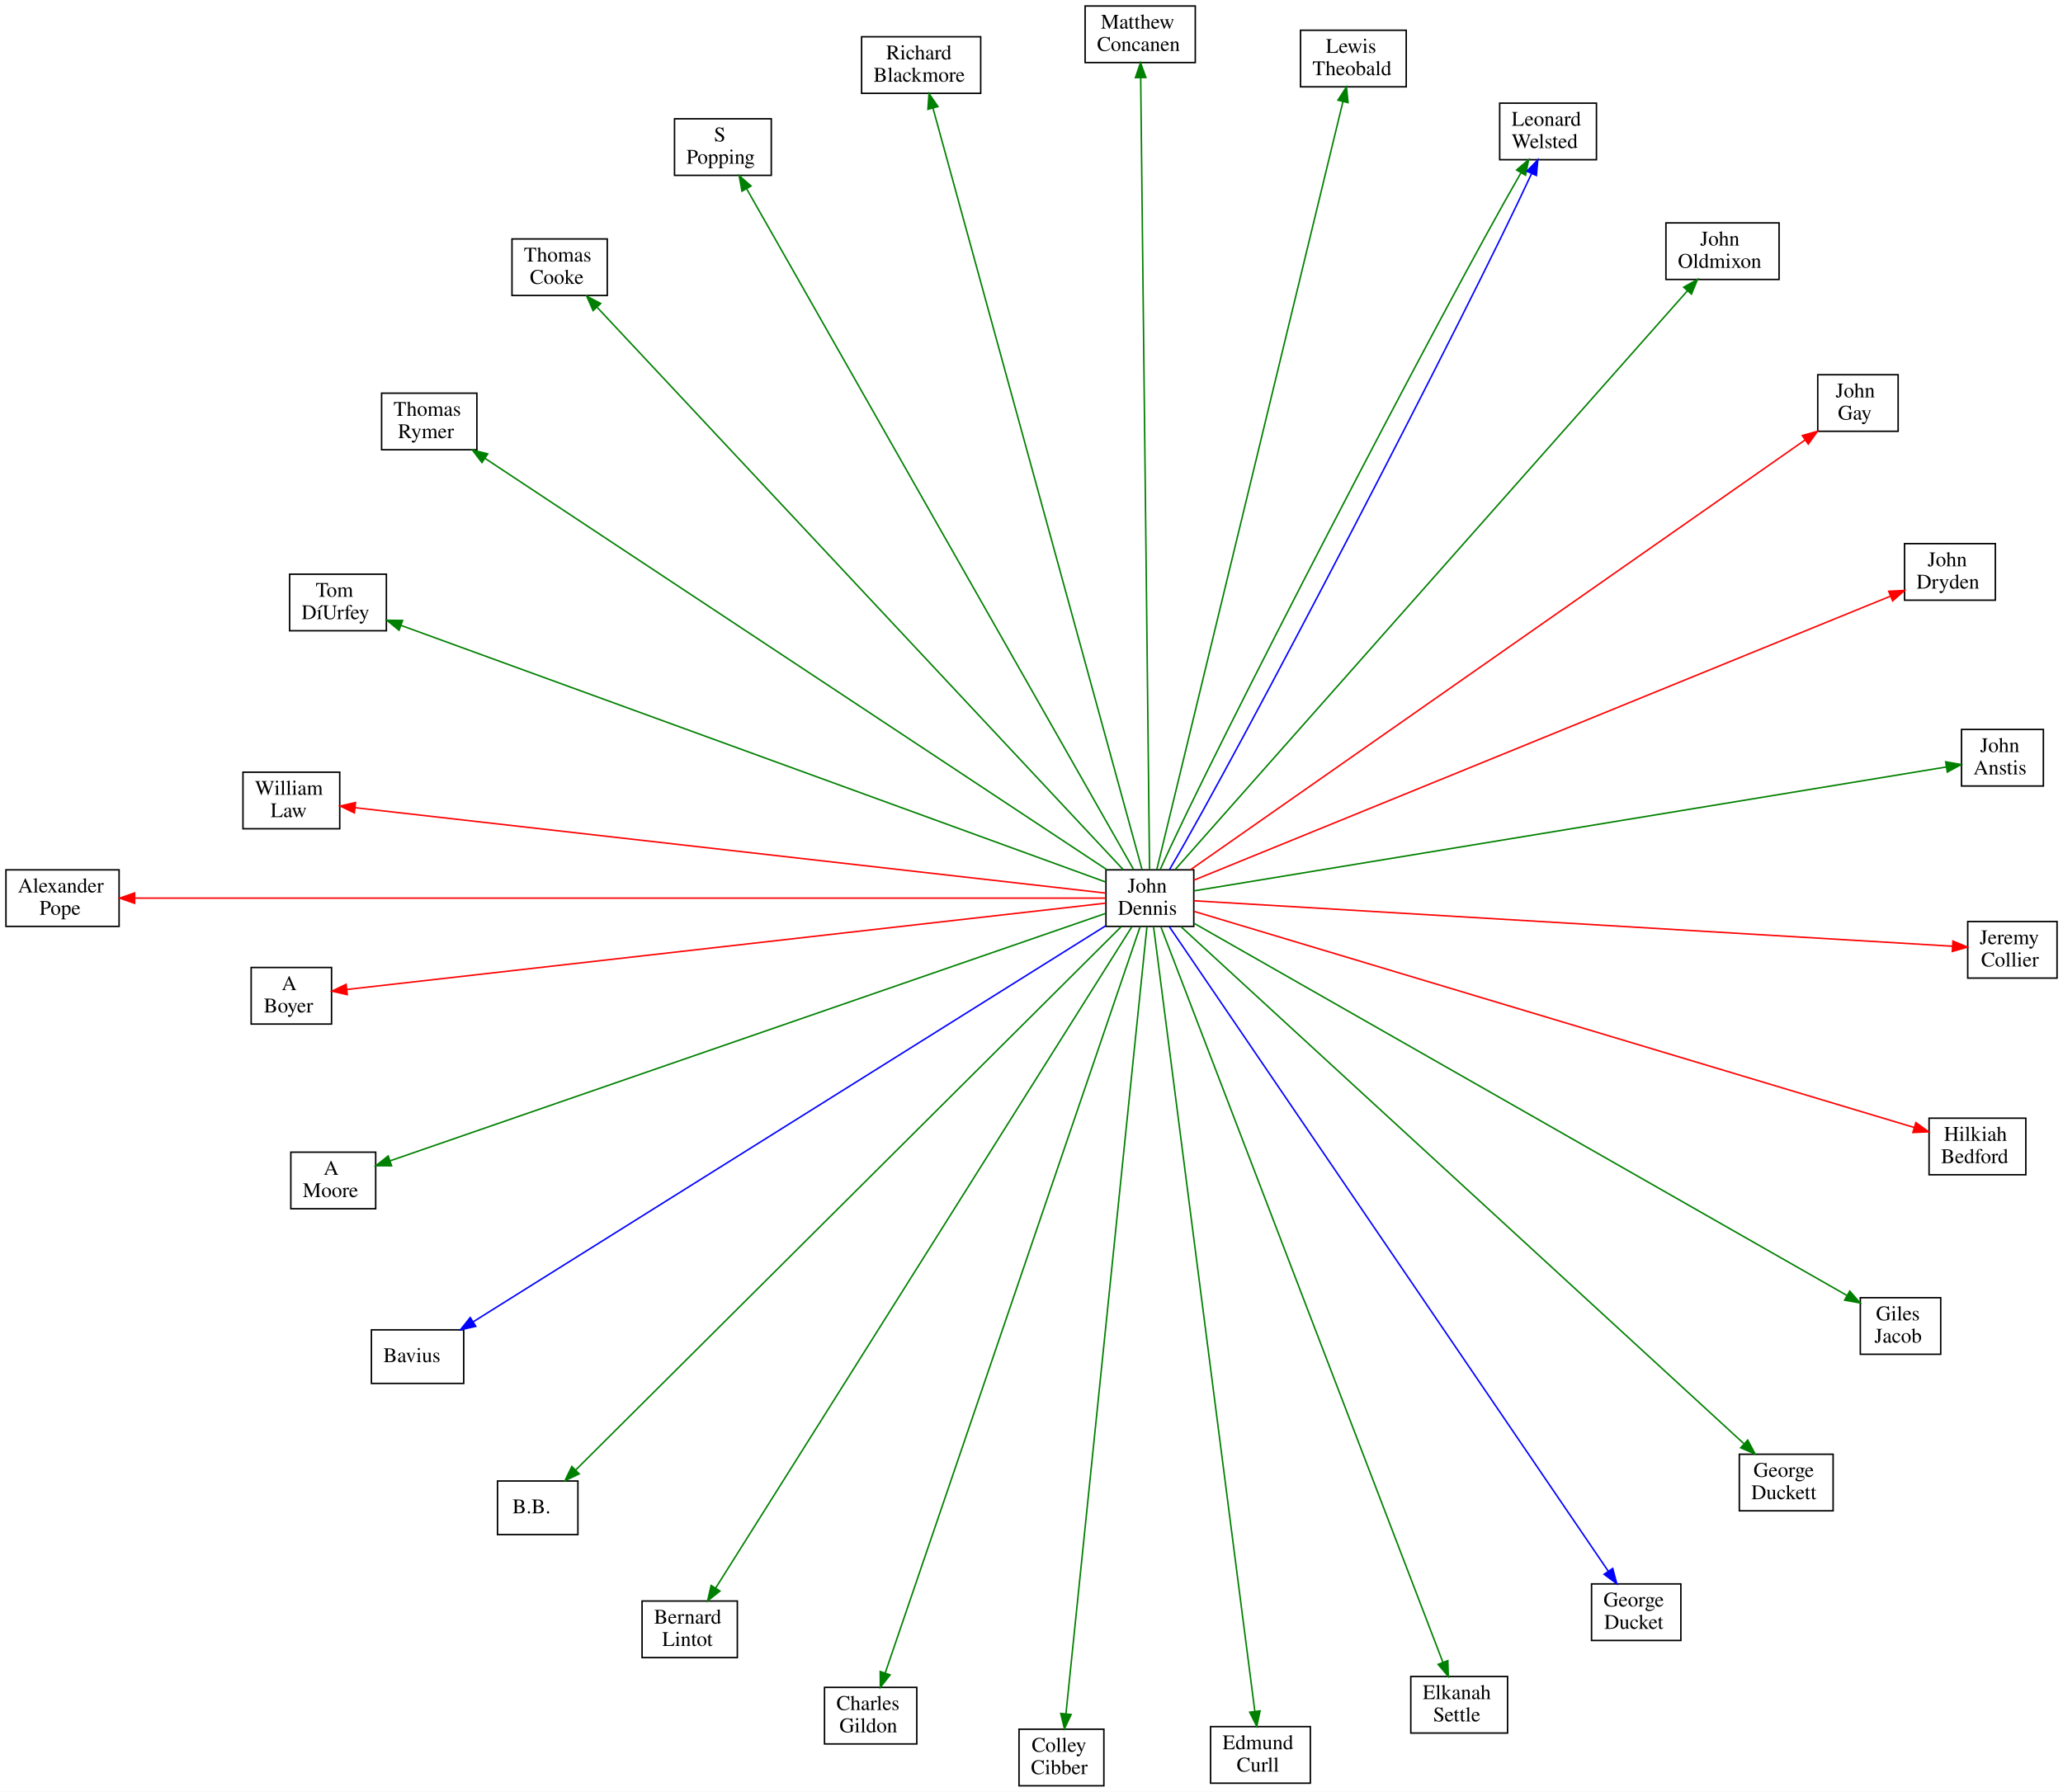
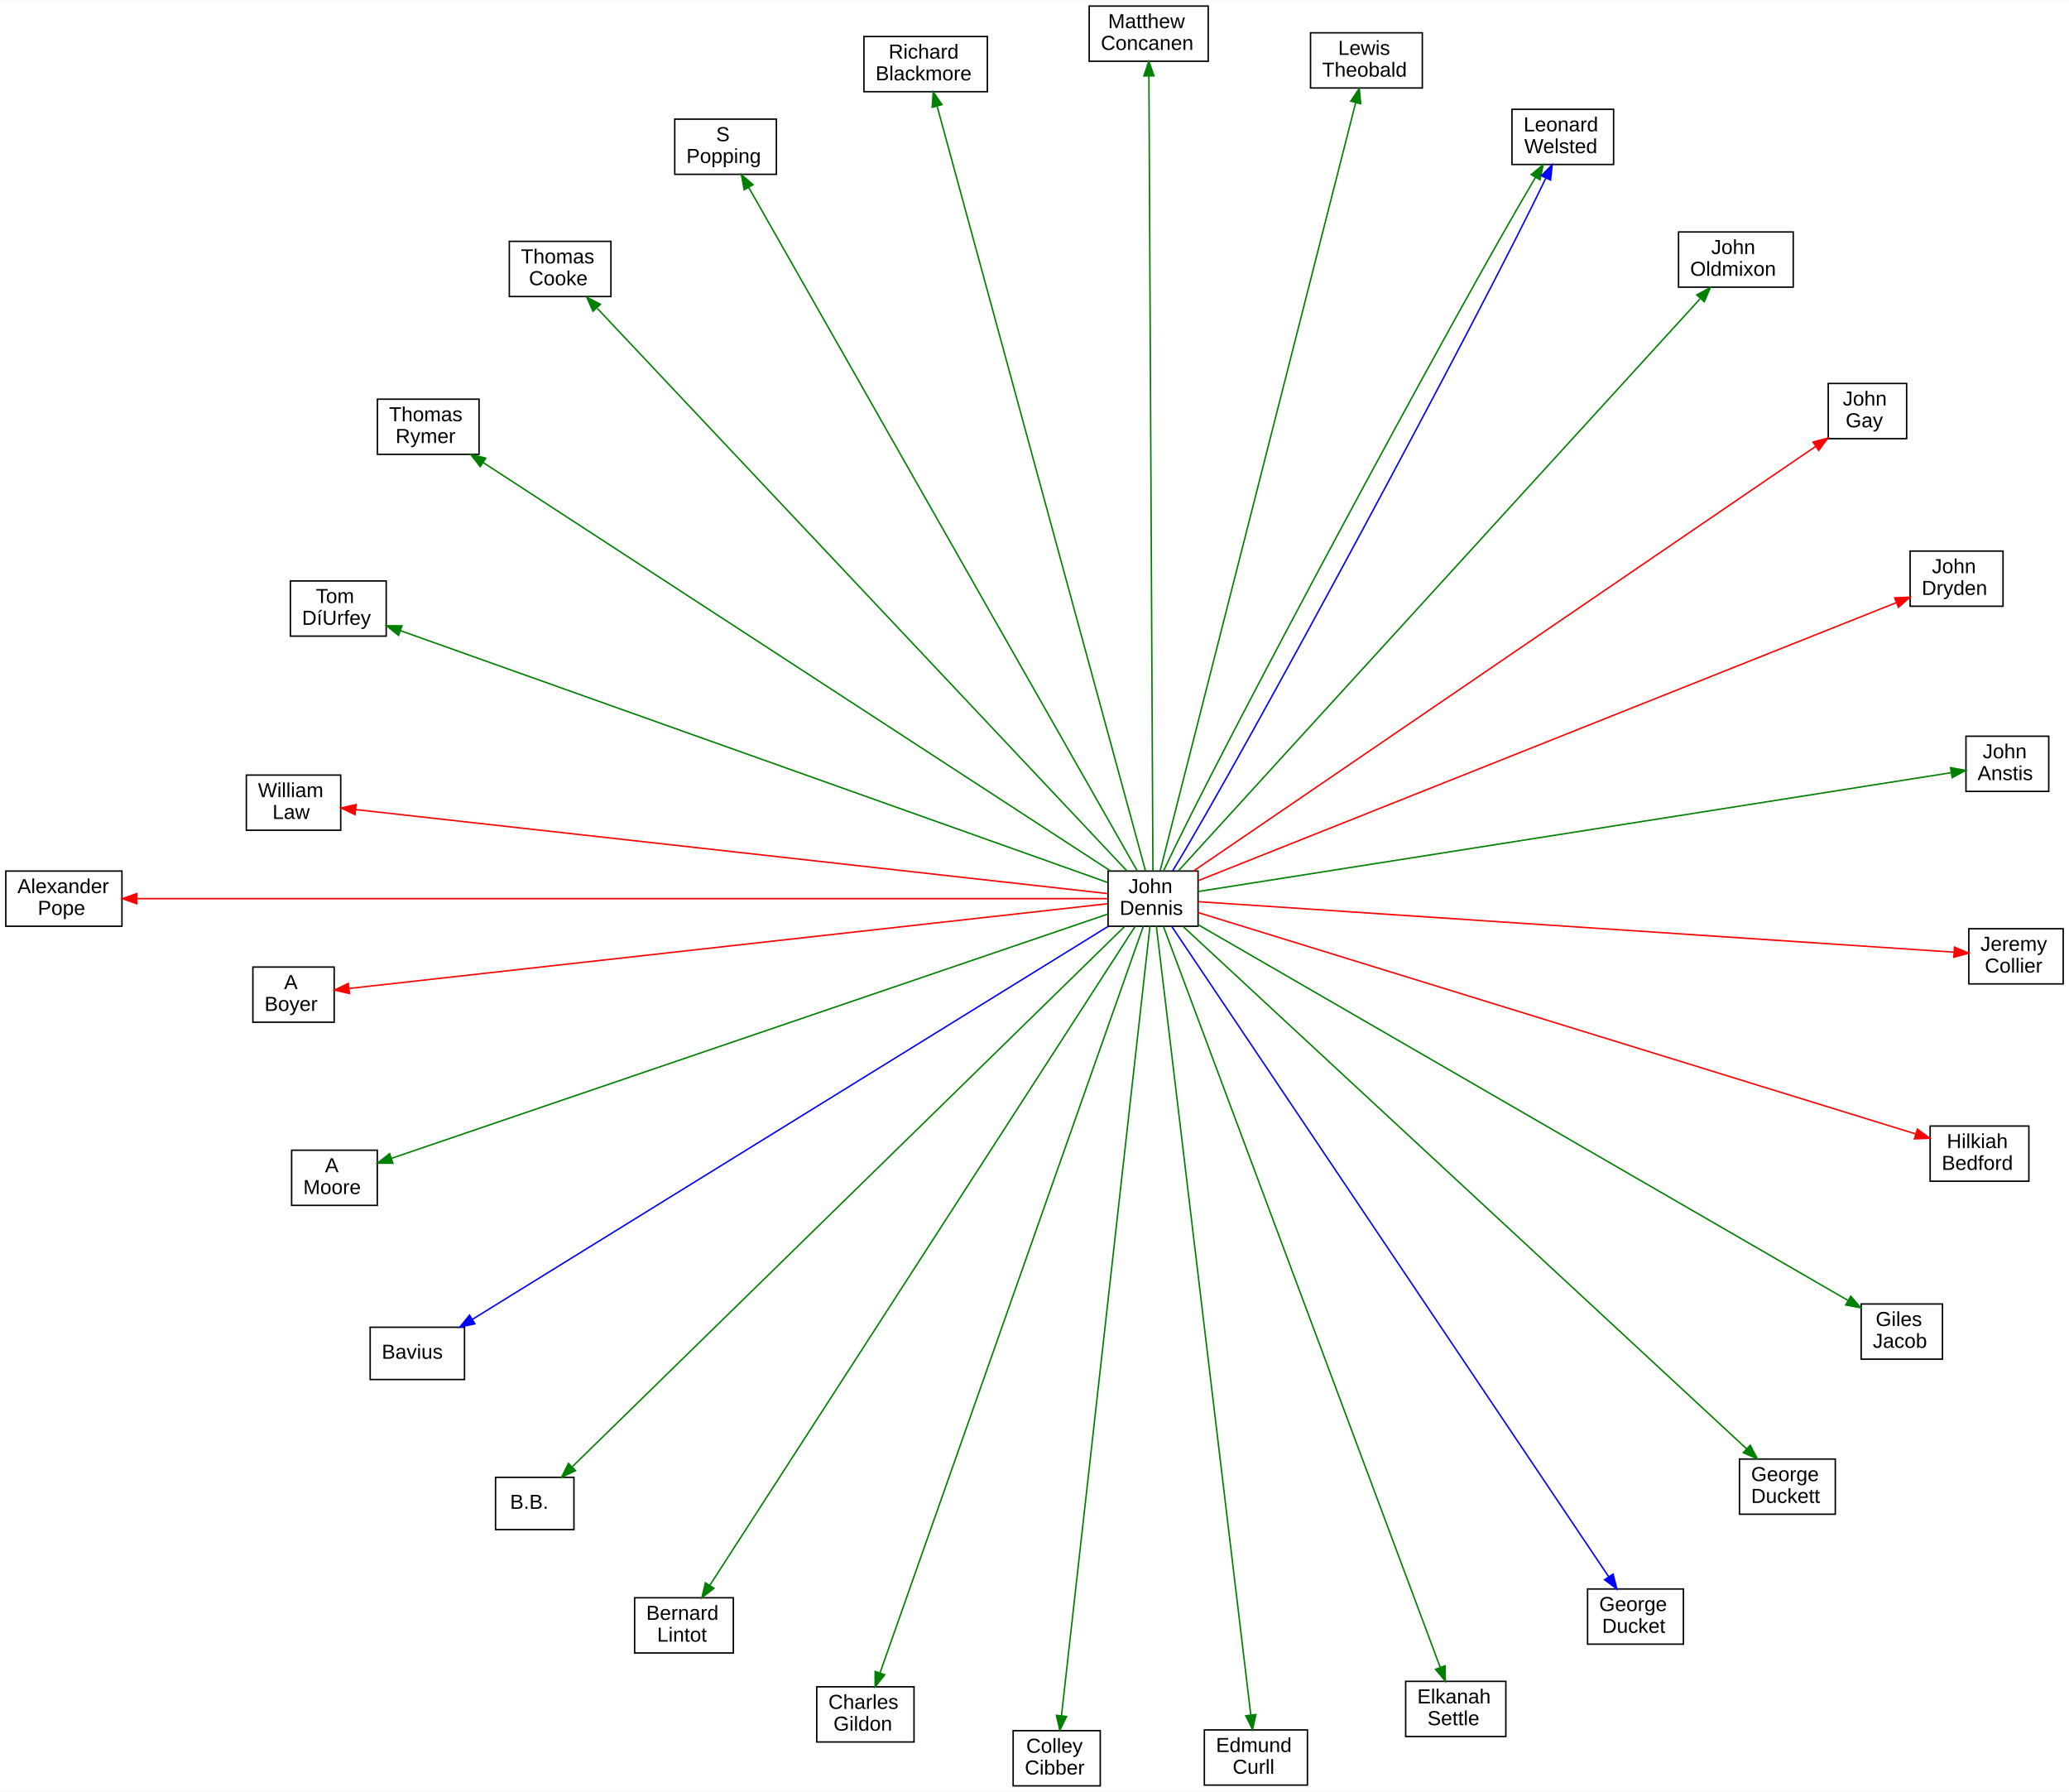
- <svg xmlns="http://www.w3.org/2000/svg" width="1386pt" height="1204pt" viewBox="0.00 0.00 1385.84 1203.79">
-   <g id="graph0" class="graph" transform="scale(1 1) rotate(0) translate(4 1199.79)">
-     <polygon fill="white" stroke="transparent" points="-4,4 -4,-1199.79 1381.84,-1199.79 1381.84,4 -4,4" />
+ <svg xmlns="http://www.w3.org/2000/svg" width="1425pt" height="1234pt" viewBox="0.00 0.00 1425.11 1233.72">
+   <g id="graph0" class="graph" transform="scale(1 1) rotate(0) translate(4 1229.72)">
+     <polygon fill="white" stroke="transparent" points="-4,4 -4,-1229.72 1421.11,-1229.72 1421.11,4 -4,4" />
    <g id="node1" class="node">
-       <polygon fill="none" stroke="black" points="76,-615.39 0,-615.39 0,-577.39 76,-577.39 76,-615.39" />
-       <text text-anchor="start" x="8" y="-600.19" font-family="Times,serif" font-size="14.00"> Alexander</text>
-       <text text-anchor="start" x="22.5" y="-585.19" font-family="Times,serif" font-size="14.00">Pope </text>
+       <polygon fill="none" stroke="black" points="80,-630.01 0,-630.01 0,-592.01 80,-592.01 80,-630.01" />
+       <text text-anchor="start" x="8" y="-614.81" font-family="arial" font-size="14.00"> Alexander</text>
+       <text text-anchor="start" x="22" y="-599.81" font-family="arial" font-size="14.00">Pope </text>
    </g>
    <g id="node2" class="node">
-       <polygon fill="none" stroke="black" points="218.72,-549.78 164.72,-549.78 164.72,-511.78 218.72,-511.78 218.72,-549.78" />
-       <text text-anchor="start" x="185.22" y="-534.58" font-family="Times,serif" font-size="14.00"> A</text>
-       <text text-anchor="start" x="173.22" y="-519.58" font-family="Times,serif" font-size="14.00">Boyer </text>
+       <polygon fill="none" stroke="black" points="226.18,-563.9 170.18,-563.9 170.18,-525.9 226.18,-525.9 226.18,-563.9" />
+       <text text-anchor="start" x="191.68" y="-548.7" font-family="arial" font-size="14.00"> A</text>
+       <text text-anchor="start" x="178.18" y="-533.7" font-family="arial" font-size="14.00">Boyer </text>
    </g>
    <g id="node3" class="node">
-       <polygon fill="none" stroke="black" points="248.37,-425.69 191.37,-425.69 191.37,-387.69 248.37,-387.69 248.37,-425.69" />
-       <text text-anchor="start" x="213.37" y="-410.49" font-family="Times,serif" font-size="14.00"> A</text>
-       <text text-anchor="start" x="199.37" y="-395.49" font-family="Times,serif" font-size="14.00">Moore </text>
+       <polygon fill="none" stroke="black" points="255.87,-437.76 196.87,-437.76 196.87,-399.76 255.87,-399.76 255.87,-437.76" />
+       <text text-anchor="start" x="219.87" y="-422.56" font-family="arial" font-size="14.00"> A</text>
+       <text text-anchor="start" x="204.87" y="-407.56" font-family="arial" font-size="14.00">Moore </text>
    </g>
    <g id="node4" class="node">
-       <polygon fill="none" stroke="black" points="307.5,-306.32 245.5,-306.32 245.5,-270.32 307.5,-270.32 307.5,-306.32" />
-       <text text-anchor="start" x="253.5" y="-284.62" font-family="Times,serif" font-size="14.00"> Bavius </text>
+       <polygon fill="none" stroke="black" points="315.96,-315.84 250.96,-315.84 250.96,-279.84 315.96,-279.84 315.96,-315.84" />
+       <text text-anchor="start" x="258.96" y="-294.14" font-family="arial" font-size="14.00"> Bavius </text>
    </g>
    <g id="node5" class="node">
-       <polygon fill="none" stroke="black" points="384.21,-204.76 330.21,-204.76 330.21,-168.76 384.21,-168.76 384.21,-204.76" />
-       <text text-anchor="start" x="340.21" y="-183.06" font-family="Times,serif" font-size="14.00"> B.B. </text>
+       <polygon fill="none" stroke="black" points="391.32,-212.48 337.32,-212.48 337.32,-176.48 391.32,-176.48 391.32,-212.48" />
+       <text text-anchor="start" x="347.32" y="-190.78" font-family="arial" font-size="14.00"> B.B. </text>
    </g>
    <g id="node6" class="node">
-       <polygon fill="none" stroke="black" points="491.31,-124.12 427.31,-124.12 427.31,-86.12 491.31,-86.12 491.31,-124.12" />
-       <text text-anchor="start" x="435.31" y="-108.92" font-family="Times,serif" font-size="14.00"> Bernard</text>
-       <text text-anchor="start" x="440.81" y="-93.92" font-family="Times,serif" font-size="14.00">Lintot </text>
+       <polygon fill="none" stroke="black" points="501.12,-129.52 433.12,-129.52 433.12,-91.52 501.12,-91.52 501.12,-129.52" />
+       <text text-anchor="start" x="441.12" y="-114.32" font-family="arial" font-size="14.00"> Bernard</text>
+       <text text-anchor="start" x="448.62" y="-99.32" font-family="arial" font-size="14.00">Lintot </text>
    </g>
    <g id="node7" class="node">
-       <polygon fill="none" stroke="black" points="611.87,-66.1 549.87,-66.1 549.87,-28.1 611.87,-28.1 611.87,-66.1" />
-       <text text-anchor="start" x="557.87" y="-50.9" font-family="Times,serif" font-size="14.00"> Charles</text>
-       <text text-anchor="start" x="559.87" y="-35.9" font-family="Times,serif" font-size="14.00">Gildon </text>
+       <polygon fill="none" stroke="black" points="625.57,-68.21 558.57,-68.21 558.57,-30.21 625.57,-30.21 625.57,-68.21" />
+       <text text-anchor="start" x="566.57" y="-53.01" font-family="arial" font-size="14.00"> Charles</text>
+       <text text-anchor="start" x="570.07" y="-38.01" font-family="arial" font-size="14.00">Gildon </text>
    </g>
    <g id="node8" class="node">
-       <polygon fill="none" stroke="black" points="737.54,-38 680.54,-38 680.54,0 737.54,0 737.54,-38" />
-       <text text-anchor="start" x="689.04" y="-22.8" font-family="Times,serif" font-size="14.00"> Colley</text>
-       <text text-anchor="start" x="688.54" y="-7.8" font-family="Times,serif" font-size="14.00">Cibber </text>
+       <polygon fill="none" stroke="black" points="753.85,-38 693.85,-38 693.85,0 753.85,0 753.85,-38" />
+       <text text-anchor="start" x="702.85" y="-22.8" font-family="arial" font-size="14.00"> Colley</text>
+       <text text-anchor="start" x="701.85" y="-7.8" font-family="arial" font-size="14.00">Cibber </text>
    </g>
    <g id="node9" class="node">
-       <polygon fill="none" stroke="black" points="876.23,-39.73 809.23,-39.73 809.23,-1.73 876.23,-1.73 876.23,-39.73" />
-       <text text-anchor="start" x="817.23" y="-24.53" font-family="Times,serif" font-size="14.00"> Edmund</text>
-       <text text-anchor="start" x="826.73" y="-9.53" font-family="Times,serif" font-size="14.00">Curll </text>
+       <polygon fill="none" stroke="black" points="896.55,-38.52 825.55,-38.52 825.55,-0.52 896.55,-0.52 896.55,-38.52" />
+       <text text-anchor="start" x="833.55" y="-23.32" font-family="arial" font-size="14.00"> Edmund</text>
+       <text text-anchor="start" x="845.05" y="-8.32" font-family="arial" font-size="14.00">Curll </text>
    </g>
    <g id="node10" class="node">
-       <polygon fill="none" stroke="black" points="1008.72,-73.42 943.72,-73.42 943.72,-35.42 1008.72,-35.42 1008.72,-73.42" />
-       <text text-anchor="start" x="951.72" y="-58.22" font-family="Times,serif" font-size="14.00"> Elkanah</text>
-       <text text-anchor="start" x="958.72" y="-43.22" font-family="Times,serif" font-size="14.00">Settle </text>
+       <polygon fill="none" stroke="black" points="1033.21,-71.97 964.21,-71.97 964.21,-33.97 1033.21,-33.97 1033.21,-71.97" />
+       <text text-anchor="start" x="972.21" y="-56.77" font-family="arial" font-size="14.00"> Elkanah</text>
+       <text text-anchor="start" x="979.21" y="-41.77" font-family="arial" font-size="14.00">Settle </text>
    </g>
    <g id="node11" class="node">
-       <polygon fill="none" stroke="black" points="1125.14,-135.62 1065.14,-135.62 1065.14,-97.62 1125.14,-97.62 1125.14,-135.62" />
-       <text text-anchor="start" x="1073.14" y="-120.42" font-family="Times,serif" font-size="14.00"> George</text>
-       <text text-anchor="start" x="1073.64" y="-105.42" font-family="Times,serif" font-size="14.00">Ducket </text>
+       <polygon fill="none" stroke="black" points="1155.5,-135.58 1089.5,-135.58 1089.5,-97.58 1155.5,-97.58 1155.5,-135.58" />
+       <text text-anchor="start" x="1097.5" y="-120.38" font-family="arial" font-size="14.00"> George</text>
+       <text text-anchor="start" x="1099.5" y="-105.38" font-family="arial" font-size="14.00">Ducket </text>
    </g>
    <g id="node12" class="node">
-       <polygon fill="none" stroke="black" points="1227.41,-222.74 1164.41,-222.74 1164.41,-184.74 1227.41,-184.74 1227.41,-222.74" />
-       <text text-anchor="start" x="1173.91" y="-207.54" font-family="Times,serif" font-size="14.00"> George</text>
-       <text text-anchor="start" x="1172.41" y="-192.54" font-family="Times,serif" font-size="14.00">Duckett </text>
+       <polygon fill="none" stroke="black" points="1260.14,-225.07 1194.14,-225.07 1194.14,-187.07 1260.14,-187.07 1260.14,-225.07" />
+       <text text-anchor="start" x="1202.14" y="-209.87" font-family="arial" font-size="14.00"> George</text>
+       <text text-anchor="start" x="1202.14" y="-194.87" font-family="arial" font-size="14.00">Duckett </text>
    </g>
    <g id="node13" class="node">
-       <polygon fill="none" stroke="black" points="1299.69,-327.92 1245.69,-327.92 1245.69,-289.92 1299.69,-289.92 1299.69,-327.92" />
-       <text text-anchor="start" x="1256.19" y="-312.72" font-family="Times,serif" font-size="14.00"> Giles</text>
-       <text text-anchor="start" x="1255.19" y="-297.72" font-family="Times,serif" font-size="14.00">Jacob </text>
+       <polygon fill="none" stroke="black" points="1333.96,-331.86 1277.96,-331.86 1277.96,-293.86 1333.96,-293.86 1333.96,-331.86" />
+       <text text-anchor="start" x="1287.96" y="-316.66" font-family="arial" font-size="14.00"> Giles</text>
+       <text text-anchor="start" x="1285.96" y="-301.66" font-family="arial" font-size="14.00">Jacob </text>
    </g>
    <g id="node14" class="node">
-       <polygon fill="none" stroke="black" points="1356.87,-448.53 1291.87,-448.53 1291.87,-410.53 1356.87,-410.53 1356.87,-448.53" />
-       <text text-anchor="start" x="1301.87" y="-433.33" font-family="Times,serif" font-size="14.00"> Hilkiah</text>
-       <text text-anchor="start" x="1299.87" y="-418.33" font-family="Times,serif" font-size="14.00">Bedford </text>
+       <polygon fill="none" stroke="black" points="1393.46,-454.41 1325.46,-454.41 1325.46,-416.41 1393.46,-416.41 1393.46,-454.41" />
+       <text text-anchor="start" x="1336.96" y="-439.21" font-family="arial" font-size="14.00"> Hilkiah</text>
+       <text text-anchor="start" x="1333.46" y="-424.21" font-family="arial" font-size="14.00">Bedford </text>
    </g>
    <g id="node15" class="node">
-       <polygon fill="none" stroke="black" points="1377.84,-580.66 1317.84,-580.66 1317.84,-542.66 1377.84,-542.66 1377.84,-580.66" />
-       <text text-anchor="start" x="1325.84" y="-565.46" font-family="Times,serif" font-size="14.00"> Jeremy</text>
-       <text text-anchor="start" x="1326.84" y="-550.46" font-family="Times,serif" font-size="14.00">Collier </text>
+       <polygon fill="none" stroke="black" points="1417.11,-590.29 1352.11,-590.29 1352.11,-552.29 1417.11,-552.29 1417.11,-590.29" />
+       <text text-anchor="start" x="1360.11" y="-575.09" font-family="arial" font-size="14.00"> Jeremy</text>
+       <text text-anchor="start" x="1363.11" y="-560.09" font-family="arial" font-size="14.00">Collier </text>
    </g>
    <g id="node16" class="node">
-       <polygon fill="none" stroke="black" points="1368.66,-709.72 1313.66,-709.72 1313.66,-671.72 1368.66,-671.72 1368.66,-709.72" />
-       <text text-anchor="start" x="1326.16" y="-694.52" font-family="Times,serif" font-size="14.00"> John</text>
-       <text text-anchor="start" x="1321.66" y="-679.52" font-family="Times,serif" font-size="14.00">Anstis </text>
+       <polygon fill="none" stroke="black" points="1407.15,-722.88 1350.15,-722.88 1350.15,-684.88 1407.15,-684.88 1407.15,-722.88" />
+       <text text-anchor="start" x="1361.65" y="-707.68" font-family="arial" font-size="14.00"> John</text>
+       <text text-anchor="start" x="1358.15" y="-692.68" font-family="arial" font-size="14.00">Anstis </text>
    </g>
    <g id="node17" class="node">
-       <polygon fill="none" stroke="black" points="797.94,-615.39 738.94,-615.39 738.94,-577.39 797.94,-577.39 797.94,-615.39" />
-       <text text-anchor="start" x="753.44" y="-600.19" font-family="Times,serif" font-size="14.00"> John</text>
-       <text text-anchor="start" x="746.94" y="-585.19" font-family="Times,serif" font-size="14.00">Dennis </text>
+       <polygon fill="none" stroke="black" points="821.22,-630.01 759.22,-630.01 759.22,-592.01 821.22,-592.01 821.22,-630.01" />
+       <text text-anchor="start" x="773.22" y="-614.81" font-family="arial" font-size="14.00"> John</text>
+       <text text-anchor="start" x="767.22" y="-599.81" font-family="arial" font-size="14.00">Dennis </text>
    </g>
    <g id="edge1" class="edge">
-       <path fill="none" stroke="red" d="M738.9,-596.39C626.79,-596.39 226.86,-596.39 86.84,-596.39" />
-       <polygon fill="red" stroke="red" points="86.44,-592.89 76.44,-596.39 86.44,-599.89 86.44,-592.89" />
+       <path fill="none" stroke="red" d="M758.94,-611.01C642.6,-611.01 234.27,-611.01 90.53,-611.01" />
+       <polygon fill="red" stroke="red" points="90.24,-607.51 80.24,-611.01 90.24,-614.51 90.24,-607.51" />
    </g>
    <g id="edge2" class="edge">
-       <path fill="none" stroke="red" d="M738.65,-593C641.77,-581.98 335.78,-547.17 228.96,-535.02" />
-       <polygon fill="red" stroke="red" points="229.29,-531.53 218.96,-533.88 228.5,-538.49 229.29,-531.53" />
+       <path fill="none" stroke="red" d="M758.8,-607.5C658.51,-596.3 346.17,-561.42 236.62,-549.19" />
+       <polygon fill="red" stroke="red" points="236.69,-545.67 226.37,-548.04 235.92,-552.63 236.69,-545.67" />
    </g>
    <g id="edge3" class="edge">
-       <path fill="none" stroke="green" d="M738.56,-586.06C645.62,-553.92 361.73,-455.75 258.19,-419.94" />
-       <polygon fill="green" stroke="green" points="259.05,-416.54 248.46,-416.58 256.76,-423.15 259.05,-416.54" />
+       <path fill="none" stroke="green" d="M759.1,-600.4C663.15,-567.69 371.97,-468.41 265.72,-432.18" />
+       <polygon fill="green" stroke="green" points="266.62,-428.79 256.02,-428.87 264.36,-435.41 266.62,-428.79" />
    </g>
    <g id="edge4" class="edge">
-       <path fill="none" stroke="blue" d="M738.77,-577.81C653.55,-524.44 408.09,-370.73 313.91,-311.75" />
-       <polygon fill="blue" stroke="blue" points="315.61,-308.68 305.28,-306.34 311.89,-314.61 315.61,-308.68" />
+       <path fill="none" stroke="blue" d="M759.28,-591.89C670.92,-537.29 417.62,-380.75 321.27,-321.21" />
+       <polygon fill="blue" stroke="blue" points="323.07,-318.21 312.72,-315.93 319.39,-324.16 323.07,-318.21" />
    </g>
    <g id="edge5" class="edge">
-       <path fill="none" stroke="green" d="M749.16,-577.18C682.07,-510.35 458.82,-287.97 382.81,-212.25" />
-       <polygon fill="green" stroke="green" points="385.07,-209.56 375.51,-204.98 380.13,-214.52 385.07,-209.56" />
+       <path fill="none" stroke="green" d="M770.53,-591.75C701.25,-524 468.71,-296.57 390.35,-219.94" />
+       <polygon fill="green" stroke="green" points="392.43,-217.08 382.84,-212.59 387.54,-222.08 392.43,-217.08" />
    </g>
    <g id="edge6" class="edge">
-       <path fill="none" stroke="green" d="M756.32,-577.13C708.51,-501.15 532.86,-222 476.7,-132.75" />
-       <polygon fill="green" stroke="green" points="479.63,-130.84 471.34,-124.25 473.71,-134.57 479.63,-130.84" />
+       <path fill="none" stroke="green" d="M777.95,-592C728.47,-515.36 543.47,-228.8 484.97,-138.18" />
+       <polygon fill="green" stroke="green" points="487.76,-136.06 479.4,-129.55 481.88,-139.85 487.76,-136.06" />
    </g>
    <g id="edge7" class="edge">
-       <path fill="none" stroke="green" d="M761.87,-577.16C733.85,-495.09 624.15,-173.86 590.64,-75.73" />
-       <polygon fill="green" stroke="green" points="593.92,-74.5 587.38,-66.17 587.3,-76.76 593.92,-74.5" />
+       <path fill="none" stroke="green" d="M783.51,-592C754.23,-508.97 637.46,-177.92 602.2,-77.95" />
+       <polygon fill="green" stroke="green" points="605.4,-76.49 598.77,-68.22 598.8,-78.82 605.4,-76.49" />
    </g>
    <g id="edge8" class="edge">
-       <path fill="none" stroke="green" d="M766.46,-577.18C757.73,-492.32 722.6,-150.79 712.05,-48.25" />
-       <polygon fill="green" stroke="green" points="715.53,-47.87 711.03,-38.28 708.57,-48.59 715.53,-47.87" />
+       <path fill="none" stroke="green" d="M788.08,-591.98C778.44,-505.97 738.89,-153.11 727.15,-48.41" />
+       <polygon fill="green" stroke="green" points="730.61,-47.8 726.01,-38.25 723.65,-48.58 730.61,-47.8" />
    </g>
    <g id="edge9" class="edge">
-       <path fill="none" stroke="green" d="M770.91,-577.24C781.83,-492.64 825.78,-152.12 838.97,-49.89" />
-       <polygon fill="green" stroke="green" points="842.44,-50.32 840.25,-39.95 835.5,-49.42 842.44,-50.32" />
+       <path fill="none" stroke="green" d="M792.49,-592C802.79,-506.06 845,-153.51 857.53,-48.91" />
+       <polygon fill="green" stroke="green" points="861.03,-49.1 858.75,-38.75 854.08,-48.27 861.03,-49.1" />
    </g>
    <g id="edge10" class="edge">
-       <path fill="none" stroke="green" d="M775.83,-577.1C807.04,-495.69 928.1,-179.95 965.29,-82.93" />
-       <polygon fill="green" stroke="green" points="968.6,-84.07 968.92,-73.48 962.07,-81.56 968.6,-84.07" />
+       <path fill="none" stroke="green" d="M797.39,-591.8C828.41,-508.79 951.01,-180.62 988.05,-81.48" />
+       <polygon fill="green" stroke="green" points="991.34,-82.69 991.56,-72.1 984.78,-80.24 991.34,-82.69" />
    </g>
    <g id="edge11" class="edge">
-       <path fill="none" stroke="blue" d="M781.45,-577.29C832.16,-502.81 1016.73,-231.76 1076.39,-144.14" />
-       <polygon fill="blue" stroke="blue" points="1079.35,-146.02 1082.09,-135.78 1073.57,-142.08 1079.35,-146.02" />
+       <path fill="none" stroke="blue" d="M803.04,-591.93C854.18,-515.83 1043.71,-233.81 1103.98,-144.14" />
+       <polygon fill="blue" stroke="blue" points="1107.05,-145.85 1109.72,-135.6 1101.24,-141.95 1107.05,-145.85" />
    </g>
    <g id="edge12" class="edge">
-       <path fill="none" stroke="green" d="M789.35,-577.19C859.52,-512.73 1086.73,-304.02 1167.27,-230.04" />
-       <polygon fill="green" stroke="green" points="1170.04,-232.25 1175.04,-222.9 1165.31,-227.09 1170.04,-232.25" />
+       <path fill="none" stroke="green" d="M811,-591.75C882.38,-525.59 1117.65,-307.54 1199.1,-232.06" />
+       <polygon fill="green" stroke="green" points="1201.54,-234.58 1206.49,-225.21 1196.78,-229.44 1201.54,-234.58" />
    </g>
    <g id="edge13" class="edge">
-       <path fill="none" stroke="green" d="M798.1,-579.48C885.44,-529.69 1141.51,-383.7 1236.6,-329.49" />
-       <polygon fill="green" stroke="green" points="1238.6,-332.38 1245.55,-324.39 1235.13,-326.3 1238.6,-332.38" />
+       <path fill="none" stroke="green" d="M821.32,-593.03C911.3,-541.01 1171.66,-390.5 1268.81,-334.33" />
+       <polygon fill="green" stroke="green" points="1270.79,-337.23 1277.7,-329.2 1267.29,-331.17 1270.79,-337.23" />
    </g>
    <g id="edge14" class="edge">
-       <path fill="none" stroke="red" d="M798.33,-587.42C891.06,-559.59 1174.1,-474.63 1281.99,-442.25" />
-       <polygon fill="red" stroke="red" points="1283,-445.6 1291.57,-439.38 1280.99,-438.9 1283,-445.6" />
+       <path fill="none" stroke="red" d="M821.23,-601.44C916.4,-572.09 1204.55,-483.2 1315.37,-449.01" />
+       <polygon fill="red" stroke="red" points="1316.7,-452.26 1325.22,-445.97 1314.64,-445.57 1316.7,-452.26" />
    </g>
    <g id="edge15" class="edge">
-       <path fill="none" stroke="red" d="M797.97,-594.62C894.03,-588.86 1197.76,-570.66 1307.66,-564.07" />
-       <polygon fill="red" stroke="red" points="1307.9,-567.56 1317.67,-563.47 1307.48,-560.57 1307.9,-567.56" />
+       <path fill="none" stroke="red" d="M821.34,-608.93C920.36,-602.31 1228.3,-581.73 1341.93,-574.14" />
+       <polygon fill="red" stroke="red" points="1342.25,-577.63 1351.99,-573.47 1341.78,-570.64 1342.25,-577.63" />
    </g>
    <g id="edge16" class="edge">
-       <path fill="none" stroke="green" d="M798.02,-601.26C894.01,-617.07 1196.7,-666.93 1303.44,-684.51" />
-       <polygon fill="green" stroke="green" points="1303.01,-687.98 1313.44,-686.16 1304.14,-681.08 1303.01,-687.98" />
+       <path fill="none" stroke="green" d="M821.44,-615.94C920.99,-631.65 1230.75,-680.54 1340.02,-697.78" />
+       <polygon fill="green" stroke="green" points="1339.53,-701.25 1349.95,-699.35 1340.62,-694.33 1339.53,-701.25" />
    </g>
    <g id="node18" class="node">
-       <polygon fill="none" stroke="black" points="1336.4,-834.57 1275.4,-834.57 1275.4,-796.57 1336.4,-796.57 1336.4,-834.57" />
-       <text text-anchor="start" x="1290.9" y="-819.37" font-family="Times,serif" font-size="14.00"> John</text>
-       <text text-anchor="start" x="1283.4" y="-804.37" font-family="Times,serif" font-size="14.00">Dryden </text>
+       <polygon fill="none" stroke="black" points="1375.67,-850.39 1311.67,-850.39 1311.67,-812.39 1375.67,-812.39 1375.67,-850.39" />
+       <text text-anchor="start" x="1326.67" y="-835.19" font-family="arial" font-size="14.00"> John</text>
+       <text text-anchor="start" x="1319.67" y="-820.19" font-family="arial" font-size="14.00">Dryden </text>
    </g>
    <g id="edge17" class="edge">
-       <path fill="none" stroke="red" d="M798.1,-608.49C888.81,-645.48 1162.6,-757.13 1265.89,-799.25" />
-       <polygon fill="red" stroke="red" points="1264.76,-802.57 1275.34,-803.1 1267.4,-796.09 1264.76,-802.57" />
+       <path fill="none" stroke="red" d="M821.56,-623.49C915.69,-660.97 1195.96,-772.58 1302.21,-814.88" />
+       <polygon fill="red" stroke="red" points="1301.05,-818.19 1311.64,-818.64 1303.64,-811.69 1301.05,-818.19" />
    </g>
    <g id="node19" class="node">
-       <polygon fill="none" stroke="black" points="1271.09,-948.05 1217.09,-948.05 1217.09,-910.05 1271.09,-910.05 1271.09,-948.05" />
-       <text text-anchor="start" x="1229.09" y="-932.85" font-family="Times,serif" font-size="14.00"> John</text>
-       <text text-anchor="start" x="1230.59" y="-917.85" font-family="Times,serif" font-size="14.00">Gay </text>
+       <polygon fill="none" stroke="black" points="1309.27,-965.81 1255.27,-965.81 1255.27,-927.81 1309.27,-927.81 1309.27,-965.81" />
+       <text text-anchor="start" x="1265.27" y="-950.61" font-family="arial" font-size="14.00"> John</text>
+       <text text-anchor="start" x="1267.27" y="-935.61" font-family="arial" font-size="14.00">Gay </text>
    </g>
    <g id="edge18" class="edge">
-       <path fill="none" stroke="red" d="M795.72,-615.47C876.99,-672.31 1117.49,-840.51 1208.58,-904.22" />
-       <polygon fill="red" stroke="red" points="1206.72,-907.19 1216.92,-910.05 1210.73,-901.45 1206.72,-907.19" />
+       <path fill="none" stroke="red" d="M818.08,-630.03C902.16,-687.41 1153.3,-858.8 1246.73,-922.56" />
+       <polygon fill="red" stroke="red" points="1244.78,-925.47 1255.01,-928.21 1248.72,-919.69 1244.78,-925.47" />
    </g>
    <g id="node20" class="node">
-       <polygon fill="none" stroke="black" points="1191.11,-1050.06 1115.11,-1050.06 1115.11,-1012.06 1191.11,-1012.06 1191.11,-1050.06" />
-       <text text-anchor="start" x="1138.11" y="-1034.86" font-family="Times,serif" font-size="14.00"> John</text>
-       <text text-anchor="start" x="1123.11" y="-1019.86" font-family="Times,serif" font-size="14.00">Oldmixon </text>
+       <polygon fill="none" stroke="black" points="1231.16,-1070.15 1152.16,-1070.15 1152.16,-1032.15 1231.16,-1032.15 1231.16,-1070.15" />
+       <text text-anchor="start" x="1174.66" y="-1054.95" font-family="arial" font-size="14.00"> John</text>
+       <text text-anchor="start" x="1160.16" y="-1039.95" font-family="arial" font-size="14.00">Oldmixon </text>
    </g>
    <g id="edge19" class="edge">
-       <path fill="none" stroke="green" d="M785.46,-615.63C847.03,-685.2 1058.24,-923.86 1129.45,-1004.33" />
-       <polygon fill="green" stroke="green" points="1127.03,-1006.87 1136.28,-1012.04 1132.27,-1002.24 1127.03,-1006.87" />
+       <path fill="none" stroke="green" d="M807.72,-630.2C871.63,-700.27 1092.45,-942.38 1166.92,-1024.02" />
+       <polygon fill="green" stroke="green" points="1164.73,-1026.82 1174.06,-1031.85 1169.9,-1022.11 1164.73,-1026.82" />
    </g>
    <g id="node21" class="node">
-       <polygon fill="none" stroke="black" points="1068.43,-1130.52 1003.43,-1130.52 1003.43,-1092.52 1068.43,-1092.52 1068.43,-1130.52" />
-       <text text-anchor="start" x="1011.43" y="-1115.32" font-family="Times,serif" font-size="14.00"> Leonard</text>
-       <text text-anchor="start" x="1011.43" y="-1100.32" font-family="Times,serif" font-size="14.00">Welsted </text>
+       <polygon fill="none" stroke="black" points="1107.43,-1154.64 1037.43,-1154.64 1037.43,-1116.64 1107.43,-1116.64 1107.43,-1154.64" />
+       <text text-anchor="start" x="1045.43" y="-1139.44" font-family="arial" font-size="14.00"> Leonard</text>
+       <text text-anchor="start" x="1045.93" y="-1124.44" font-family="arial" font-size="14.00">Welsted </text>
    </g>
    <g id="edge20" class="edge">
-       <path fill="none" stroke="green" d="M775.41,-615.66C810.42,-694.32 964.19,-990.93 1017.69,-1083.66" />
-       <polygon fill="green" stroke="green" points="1014.77,-1085.61 1022.84,-1092.48 1020.82,-1082.08 1014.77,-1085.61" />
+       <path fill="none" stroke="green" d="M797.43,-630.02C834.15,-709.32 997.6,-1013.65 1053.66,-1107.77" />
+       <polygon fill="green" stroke="green" points="1050.73,-1109.69 1058.89,-1116.45 1056.73,-1106.08 1050.73,-1109.69" />
    </g>
    <g id="edge21" class="edge">
-       <path fill="none" stroke="blue" d="M781.62,-615.59C828.03,-693.96 981.69,-989.6 1024.78,-1083.05" />
-       <polygon fill="blue" stroke="blue" points="1021.72,-1084.78 1029.04,-1092.44 1028.1,-1081.88 1021.72,-1084.78" />
+       <path fill="none" stroke="blue" d="M803.78,-630.23C852.31,-709.7 1015.32,-1012.47 1060.75,-1107.18" />
+       <polygon fill="blue" stroke="blue" points="1057.68,-1108.88 1065.12,-1116.43 1064.01,-1105.89 1057.68,-1108.88" />
    </g>
    <g id="node22" class="node">
-       <polygon fill="none" stroke="black" points="940.64,-1179.5 869.64,-1179.5 869.64,-1141.5 940.64,-1141.5 940.64,-1179.5" />
-       <text text-anchor="start" x="886.64" y="-1164.3" font-family="Times,serif" font-size="14.00"> Lewis</text>
-       <text text-anchor="start" x="877.64" y="-1149.3" font-family="Times,serif" font-size="14.00">Theobald </text>
+       <polygon fill="none" stroke="black" points="975.68,-1207.31 898.68,-1207.31 898.68,-1169.31 975.68,-1169.31 975.68,-1207.31" />
+       <text text-anchor="start" x="917.68" y="-1192.11" font-family="arial" font-size="14.00"> Lewis</text>
+       <text text-anchor="start" x="906.68" y="-1177.11" font-family="arial" font-size="14.00">Theobald </text>
    </g>
    <g id="edge22" class="edge">
-       <path fill="none" stroke="green" d="M773.06,-615.48C793.27,-698.85 873.82,-1031.27 898.15,-1131.65" />
-       <polygon fill="green" stroke="green" points="894.76,-1132.52 900.52,-1141.41 901.56,-1130.87 894.76,-1132.52" />
+       <path fill="none" stroke="green" d="M795.11,-630.22C816.71,-715.06 903.64,-1056.55 929.74,-1159.07" />
+       <polygon fill="green" stroke="green" points="926.42,-1160.21 932.28,-1169.03 933.2,-1158.48 926.42,-1160.21" />
    </g>
    <g id="node23" class="node">
-       <polygon fill="none" stroke="black" points="798.94,-1195.79 724.94,-1195.79 724.94,-1157.79 798.94,-1157.79 798.94,-1195.79" />
-       <text text-anchor="start" x="735.44" y="-1180.59" font-family="Times,serif" font-size="14.00"> Matthew</text>
-       <text text-anchor="start" x="732.94" y="-1165.59" font-family="Times,serif" font-size="14.00">Concanen </text>
+       <polygon fill="none" stroke="black" points="828.22,-1225.72 746.22,-1225.72 746.22,-1187.72 828.22,-1187.72 828.22,-1225.72" />
+       <text text-anchor="start" x="759.22" y="-1210.52" font-family="arial" font-size="14.00"> Matthew</text>
+       <text text-anchor="start" x="754.22" y="-1195.52" font-family="arial" font-size="14.00">Concanen </text>
    </g>
    <g id="edge23" class="edge">
-       <path fill="none" stroke="green" d="M768.22,-615.7C767.27,-701.01 763.42,-1044.39 762.27,-1147.42" />
-       <polygon fill="green" stroke="green" points="758.76,-1147.67 762.15,-1157.7 765.76,-1147.74 758.76,-1147.67" />
+       <path fill="none" stroke="green" d="M790.12,-630.15C789.68,-716.81 787.89,-1072.56 787.36,-1177.47" />
+       <polygon fill="green" stroke="green" points="783.86,-1177.63 787.31,-1187.64 790.86,-1177.66 783.86,-1177.63" />
    </g>
    <g id="node24" class="node">
-       <polygon fill="none" stroke="black" points="654.79,-1175.12 574.79,-1175.12 574.79,-1137.12 654.79,-1137.12 654.79,-1175.12" />
-       <text text-anchor="start" x="591.29" y="-1159.92" font-family="Times,serif" font-size="14.00"> Richard</text>
-       <text text-anchor="start" x="582.79" y="-1144.92" font-family="Times,serif" font-size="14.00">Blackmore </text>
+       <polygon fill="none" stroke="black" points="676.08,-1204.76 591.08,-1204.76 591.08,-1166.76 676.08,-1166.76 676.08,-1204.76" />
+       <text text-anchor="start" x="608.08" y="-1189.56" font-family="arial" font-size="14.00"> Richard</text>
+       <text text-anchor="start" x="599.08" y="-1174.56" font-family="arial" font-size="14.00">Blackmore </text>
    </g>
    <g id="edge24" class="edge">
-       <path fill="none" stroke="green" d="M763.15,-615.66C740.32,-698.84 650.12,-1027.42 622.72,-1127.22" />
-       <polygon fill="green" stroke="green" points="619.33,-1126.37 620.06,-1136.94 626.08,-1128.22 619.33,-1126.37" />
+       <path fill="none" stroke="green" d="M785.01,-630.13C761.99,-714.6 669.33,-1054.58 641.52,-1156.65" />
+       <polygon fill="green" stroke="green" points="638.06,-1156 638.81,-1166.57 644.82,-1157.84 638.06,-1156" />
    </g>
    <g id="node25" class="node">
-       <polygon fill="none" stroke="black" points="514.12,-1120.01 449.12,-1120.01 449.12,-1082.01 514.12,-1082.01 514.12,-1120.01" />
-       <text text-anchor="start" x="475.62" y="-1104.81" font-family="Times,serif" font-size="14.00"> S</text>
-       <text text-anchor="start" x="457.12" y="-1089.81" font-family="Times,serif" font-size="14.00">Popping </text>
+       <polygon fill="none" stroke="black" points="530.76,-1147.86 460.76,-1147.86 460.76,-1109.86 530.76,-1109.86 530.76,-1147.86" />
+       <text text-anchor="start" x="489.26" y="-1132.66" font-family="arial" font-size="14.00"> S</text>
+       <text text-anchor="start" x="468.76" y="-1117.66" font-family="arial" font-size="14.00">Popping </text>
    </g>
    <g id="edge25" class="edge">
-       <path fill="none" stroke="green" d="M757.54,-615.56C713.62,-692.84 549.4,-981.76 497.47,-1073.13" />
-       <polygon fill="green" stroke="green" points="494.42,-1071.4 492.52,-1081.83 500.51,-1074.86 494.42,-1071.4" />
+       <path fill="none" stroke="green" d="M779.39,-630.05C734.75,-708.56 564.86,-1007.33 511.74,-1100.76" />
+       <polygon fill="green" stroke="green" points="508.58,-1099.22 506.68,-1109.64 514.67,-1102.68 508.58,-1099.22" />
    </g>
    <g id="node26" class="node">
-       <polygon fill="none" stroke="black" points="403.93,-1039.29 339.93,-1039.29 339.93,-1001.29 403.93,-1001.29 403.93,-1039.29" />
-       <text text-anchor="start" x="347.93" y="-1024.09" font-family="Times,serif" font-size="14.00"> Thomas</text>
-       <text text-anchor="start" x="351.93" y="-1009.09" font-family="Times,serif" font-size="14.00">Cooke </text>
+       <polygon fill="none" stroke="black" points="416.81,-1063.69 346.81,-1063.69 346.81,-1025.69 416.81,-1025.69 416.81,-1063.69" />
+       <text text-anchor="start" x="354.81" y="-1048.49" font-family="arial" font-size="14.00"> Thomas</text>
+       <text text-anchor="start" x="360.31" y="-1033.49" font-family="arial" font-size="14.00">Cooke </text>
    </g>
    <g id="edge26" class="edge">
-       <path fill="none" stroke="green" d="M750.63,-615.43C687.11,-683.34 471.5,-913.85 397.28,-993.19" />
-       <polygon fill="green" stroke="green" points="394.42,-991.13 390.14,-1000.82 399.53,-995.91 394.42,-991.13" />
+       <path fill="none" stroke="green" d="M772.14,-630.2C706.92,-699.46 483.55,-936.65 407.45,-1017.47" />
+       <polygon fill="green" stroke="green" points="404.45,-1015.55 400.14,-1025.23 409.54,-1020.35 404.45,-1015.55" />
    </g>
    <g id="node27" class="node">
-       <polygon fill="none" stroke="black" points="316.35,-935.65 252.35,-935.65 252.35,-897.65 316.35,-897.65 316.35,-935.65" />
-       <text text-anchor="start" x="260.35" y="-920.45" font-family="Times,serif" font-size="14.00"> Thomas</text>
-       <text text-anchor="start" x="263.35" y="-905.45" font-family="Times,serif" font-size="14.00">Rymer </text>
+       <polygon fill="none" stroke="black" points="325.96,-955 255.96,-955 255.96,-917 325.96,-917 325.96,-955" />
+       <text text-anchor="start" x="263.96" y="-939.8" font-family="arial" font-size="14.00"> Thomas</text>
+       <text text-anchor="start" x="268.46" y="-924.8" font-family="arial" font-size="14.00">Rymer </text>
    </g>
    <g id="edge27" class="edge">
-       <path fill="none" stroke="green" d="M739.61,-615.47C656.3,-670.58 415.25,-830.05 321.9,-891.81" />
-       <polygon fill="green" stroke="green" points="319.75,-889.04 313.34,-897.48 323.61,-894.88 319.75,-889.04" />
+       <path fill="none" stroke="green" d="M760.85,-630.13C675.01,-686 424.56,-849.03 328.79,-911.37" />
+       <polygon fill="green" stroke="green" points="326.76,-908.52 320.29,-916.91 330.58,-914.38 326.76,-908.52" />
    </g>
    <g id="node28" class="node">
-       <polygon fill="none" stroke="black" points="255.55,-814.04 190.55,-814.04 190.55,-776.04 255.55,-776.04 255.55,-814.04" />
-       <text text-anchor="start" x="208.05" y="-798.84" font-family="Times,serif" font-size="14.00"> Tom</text>
-       <text text-anchor="start" x="198.55" y="-783.84" font-family="Times,serif" font-size="14.00">DíUrfey </text>
+       <polygon fill="none" stroke="black" points="262.01,-829.81 196.01,-829.81 196.01,-791.81 262.01,-791.81 262.01,-829.81" />
+       <text text-anchor="start" x="213.51" y="-814.61" font-family="arial" font-size="14.00"> Tom</text>
+       <text text-anchor="start" x="204.01" y="-799.61" font-family="arial" font-size="14.00">DíUrfey </text>
    </g>
    <g id="edge28" class="edge">
-       <path fill="none" stroke="green" d="M738.73,-607.21C647.55,-640.42 371.48,-740.98 265.29,-779.66" />
-       <polygon fill="green" stroke="green" points="264.06,-776.38 255.86,-783.09 266.45,-782.96 264.06,-776.38" />
+       <path fill="none" stroke="green" d="M758.84,-622.18C664.04,-655.93 380.44,-756.9 271.9,-795.54" />
+       <polygon fill="green" stroke="green" points="270.51,-792.32 262.26,-798.97 272.86,-798.91 270.51,-792.32" />
    </g>
    <g id="node29" class="node">
-       <polygon fill="none" stroke="black" points="224.22,-681 159.22,-681 159.22,-643 224.22,-643 224.22,-681" />
-       <text text-anchor="start" x="167.22" y="-665.8" font-family="Times,serif" font-size="14.00"> William</text>
-       <text text-anchor="start" x="177.72" y="-650.8" font-family="Times,serif" font-size="14.00">Law </text>
+       <polygon fill="none" stroke="black" points="230.68,-696.12 165.68,-696.12 165.68,-658.12 230.68,-658.12 230.68,-696.12" />
+       <text text-anchor="start" x="173.68" y="-680.92" font-family="arial" font-size="14.00"> William</text>
+       <text text-anchor="start" x="183.68" y="-665.92" font-family="arial" font-size="14.00">Law </text>
    </g>
    <g id="edge29" class="edge">
-       <path fill="none" stroke="red" d="M738.65,-599.78C643.46,-610.61 346.39,-644.4 234.73,-657.11" />
-       <polygon fill="red" stroke="red" points="234.05,-653.66 224.51,-658.27 234.84,-660.62 234.05,-653.66" />
+       <path fill="none" stroke="red" d="M758.8,-614.52C659.82,-625.57 354.26,-659.69 241,-672.34" />
+       <polygon fill="red" stroke="red" points="240.51,-668.87 230.96,-673.46 241.29,-675.83 240.51,-668.87" />
    </g>
  </g>
</svg>
